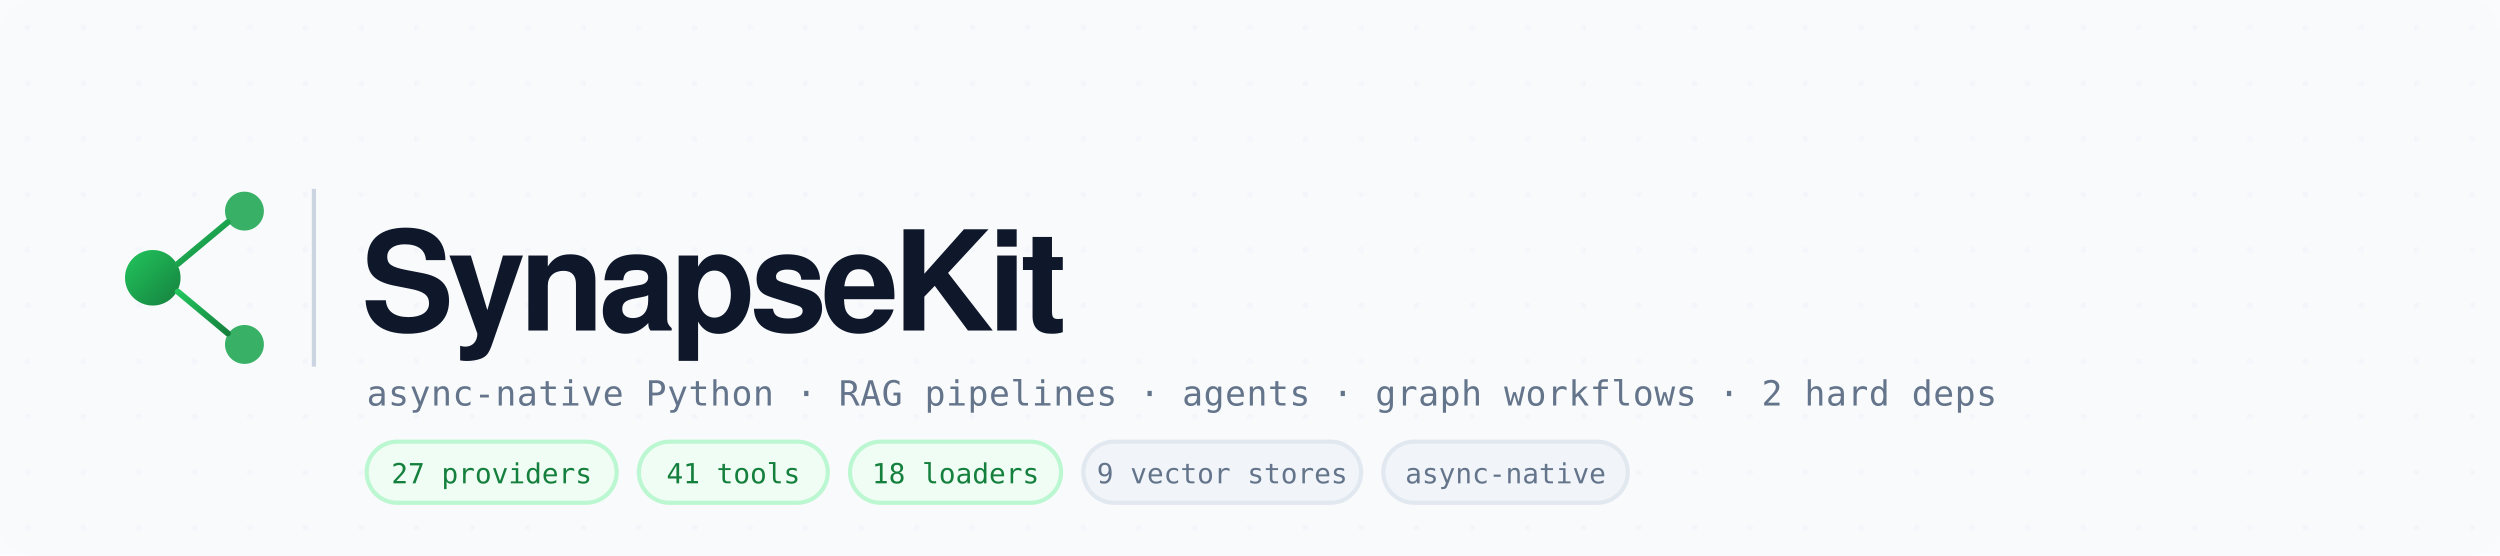
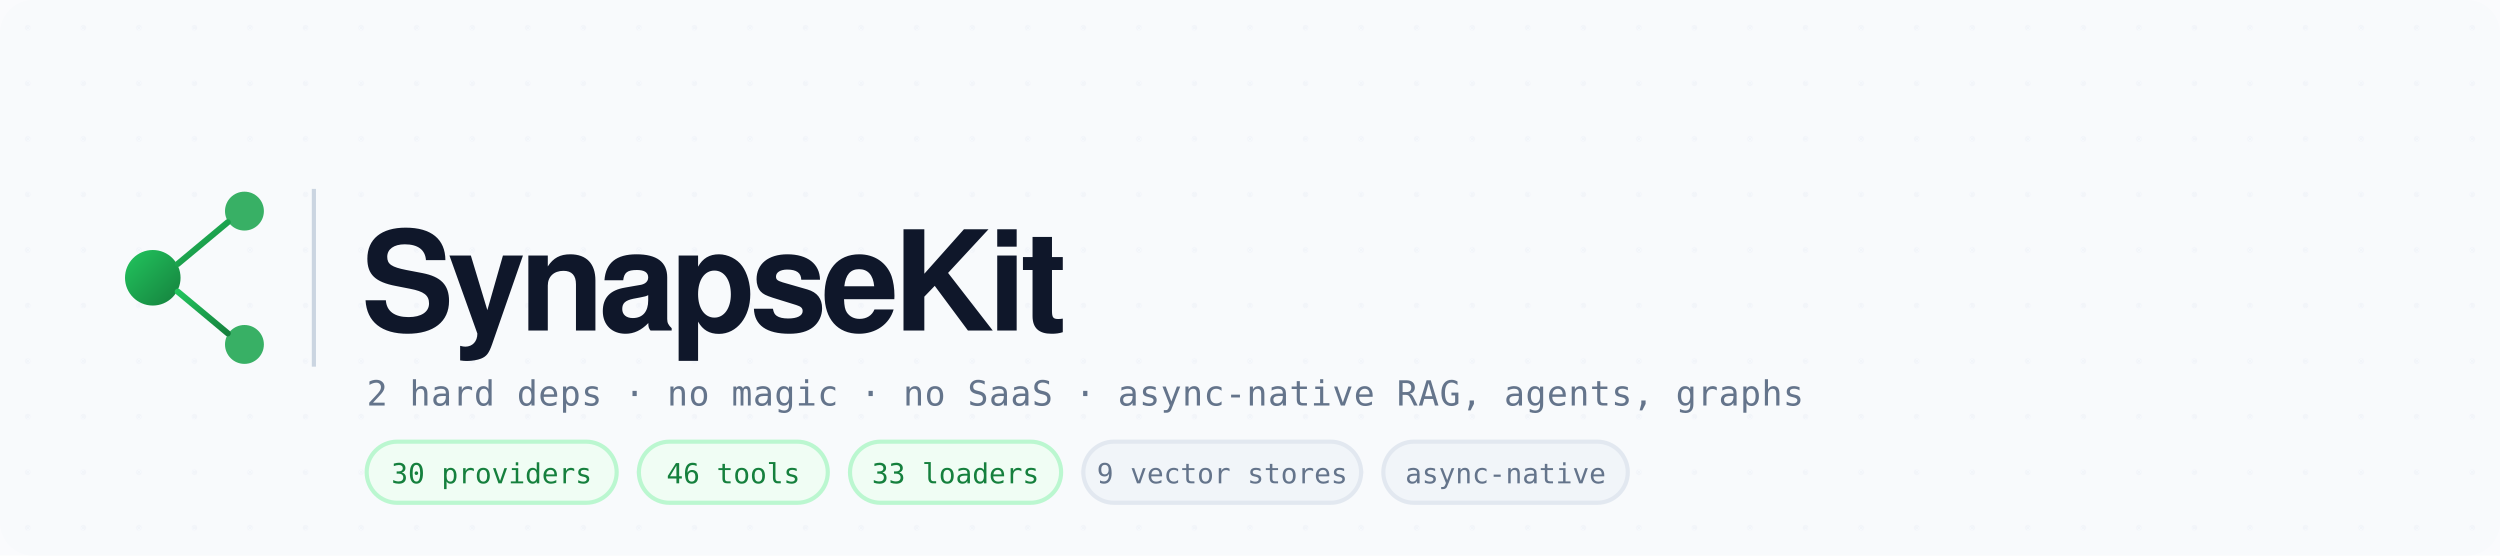
<svg xmlns="http://www.w3.org/2000/svg" width="900" height="200" viewBox="0 0 900 200">
  <defs>
    <linearGradient id="nodegrad" x1="0%" y1="0%" x2="100%" y2="100%">
      <stop offset="0%" style="stop-color:#22c55e" />
      <stop offset="100%" style="stop-color:#15803d" />
    </linearGradient>
  </defs>
  <rect width="900" height="200" fill="#f8fafc" rx="12" />
  <pattern id="dots" x="0" y="0" width="20" height="20" patternUnits="userSpaceOnUse">
    <circle cx="10" cy="10" r="1" fill="#e2e8f0" />
  </pattern>
  <rect x="0" y="0" width="900" height="200" fill="url(#dots)" opacity="0.9" />
  <rect x="0" y="0" width="900" height="200" fill="#f8fafc" opacity="0.7" />
  <circle cx="55" cy="100" r="10" fill="url(#nodegrad)" />
  <circle cx="88" cy="76" r="7" fill="#16a34a" opacity="0.85" />
  <circle cx="88" cy="124" r="7" fill="#16a34a" opacity="0.85" />
  <line x1="64" y1="95" x2="82" y2="80" stroke="url(#nodegrad)" stroke-width="2.2" stroke-linecap="round" />
  <line x1="64" y1="105" x2="82" y2="120" stroke="url(#nodegrad)" stroke-width="2.2" stroke-linecap="round" />
  <line x1="113" y1="68" x2="113" y2="132" stroke="#cbd5e1" stroke-width="1.5" />
  <text x="130" y="119" font-family="-apple-system,BlinkMacSystemFont,'Segoe UI',Helvetica,Arial,sans-serif" font-size="50" font-weight="800" fill="#0f172a" letter-spacing="-2">SynapseKit</text>
-   <text x="132" y="146" font-family="'SF Mono','Fira Code','Consolas',monospace" font-size="12.5" fill="#64748b" letter-spacing="0.2">async-native Python · RAG pipelines · agents · graph workflows · 2 hard deps</text>
+   <text x="132" y="146" font-family="'SF Mono','Fira Code','Consolas',monospace" font-size="12.5" fill="#64748b" letter-spacing="0.2">2 hard deps · no magic · no SaaS · async-native RAG, agents, graphs</text>
  <rect x="132" y="159" width="90" height="22" rx="11" fill="#f0fdf4" stroke="#bbf7d0" stroke-width="1.5" />
-   <text x="177" y="174" font-family="'SF Mono','Fira Code','Consolas',monospace" font-size="10" fill="#15803d" text-anchor="middle">27 providers</text>
+   <text x="177" y="174" font-family="'SF Mono','Fira Code','Consolas',monospace" font-size="10" fill="#15803d" text-anchor="middle">30 providers</text>
  <rect x="230" y="159" width="68" height="22" rx="11" fill="#f0fdf4" stroke="#bbf7d0" stroke-width="1.5" />
-   <text x="264" y="174" font-family="'SF Mono','Fira Code','Consolas',monospace" font-size="10" fill="#15803d" text-anchor="middle">41 tools</text>
+   <text x="264" y="174" font-family="'SF Mono','Fira Code','Consolas',monospace" font-size="10" fill="#15803d" text-anchor="middle">46 tools</text>
  <rect x="306" y="159" width="76" height="22" rx="11" fill="#f0fdf4" stroke="#bbf7d0" stroke-width="1.5" />
-   <text x="344" y="174" font-family="'SF Mono','Fira Code','Consolas',monospace" font-size="10" fill="#15803d" text-anchor="middle">18 loaders</text>
+   <text x="344" y="174" font-family="'SF Mono','Fira Code','Consolas',monospace" font-size="10" fill="#15803d" text-anchor="middle">33 loaders</text>
  <rect x="390" y="159" width="100" height="22" rx="11" fill="#f1f5f9" stroke="#e2e8f0" stroke-width="1.5" />
  <text x="440" y="174" font-family="'SF Mono','Fira Code','Consolas',monospace" font-size="10" fill="#64748b" text-anchor="middle">9 vector stores</text>
  <rect x="498" y="159" width="88" height="22" rx="11" fill="#f1f5f9" stroke="#e2e8f0" stroke-width="1.5" />
  <text x="542" y="174" font-family="'SF Mono','Fira Code','Consolas',monospace" font-size="10" fill="#64748b" text-anchor="middle">async-native</text>
</svg>
